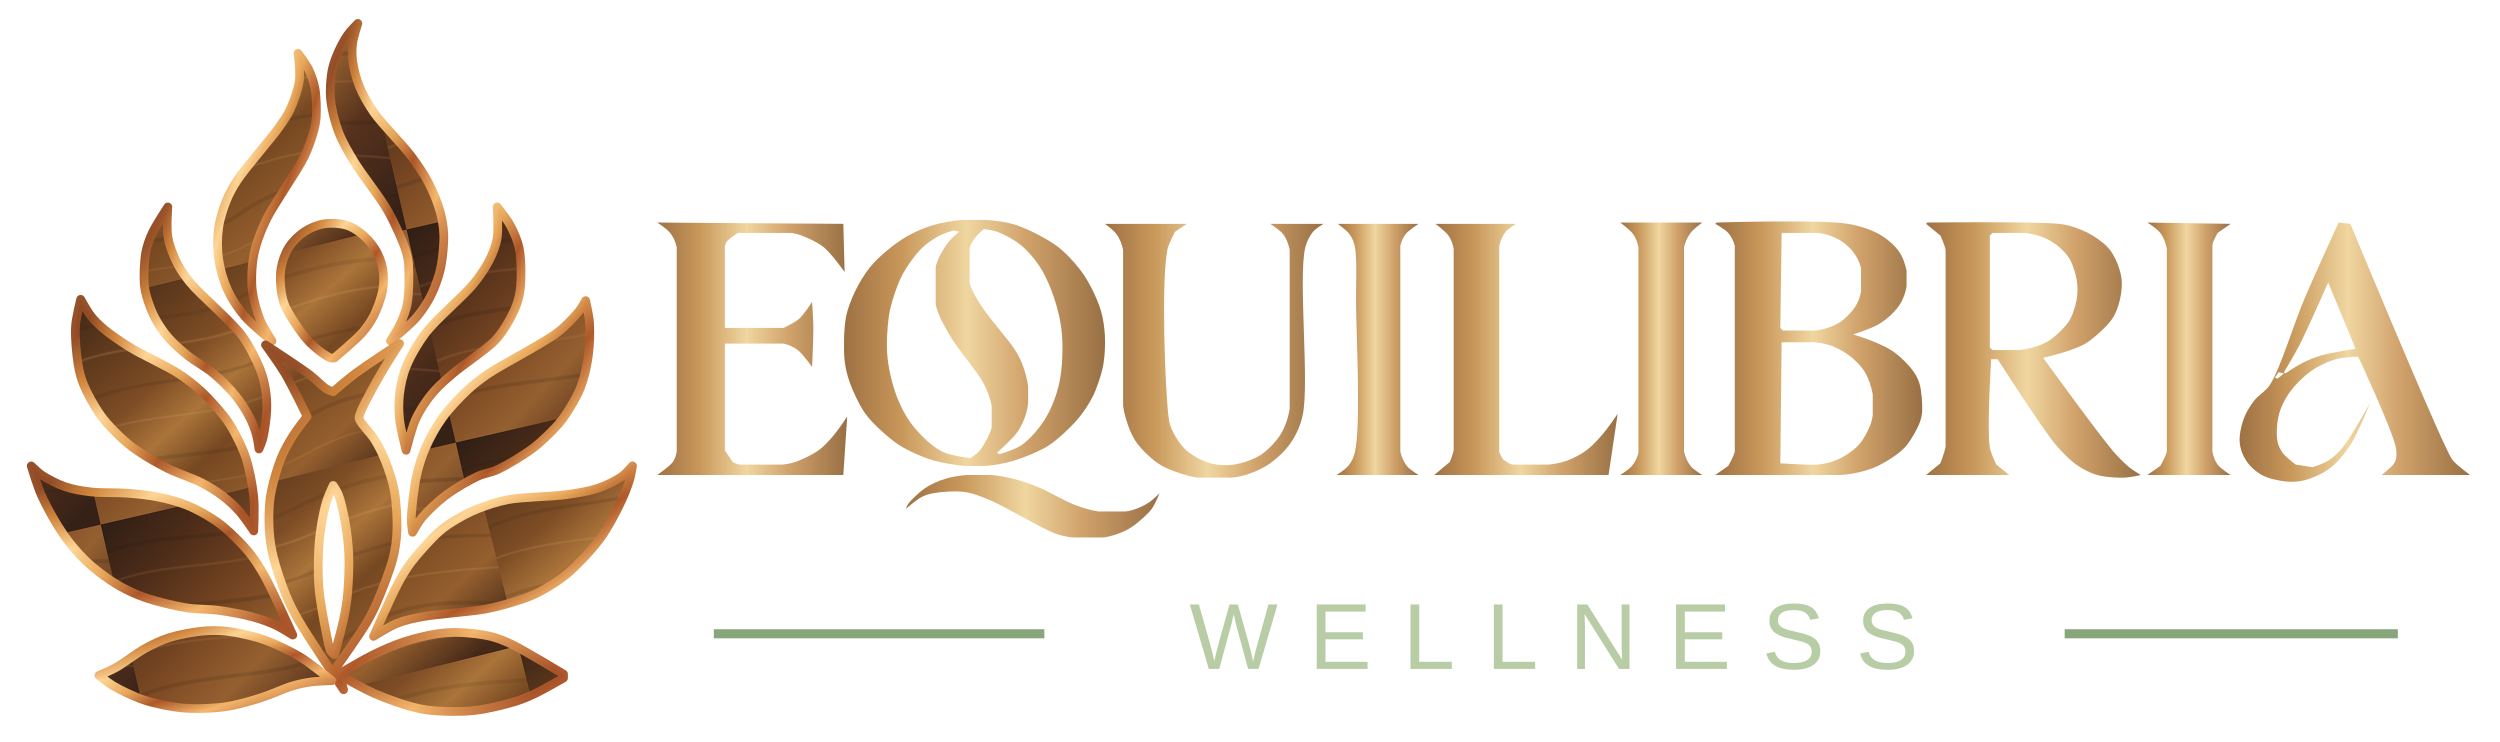
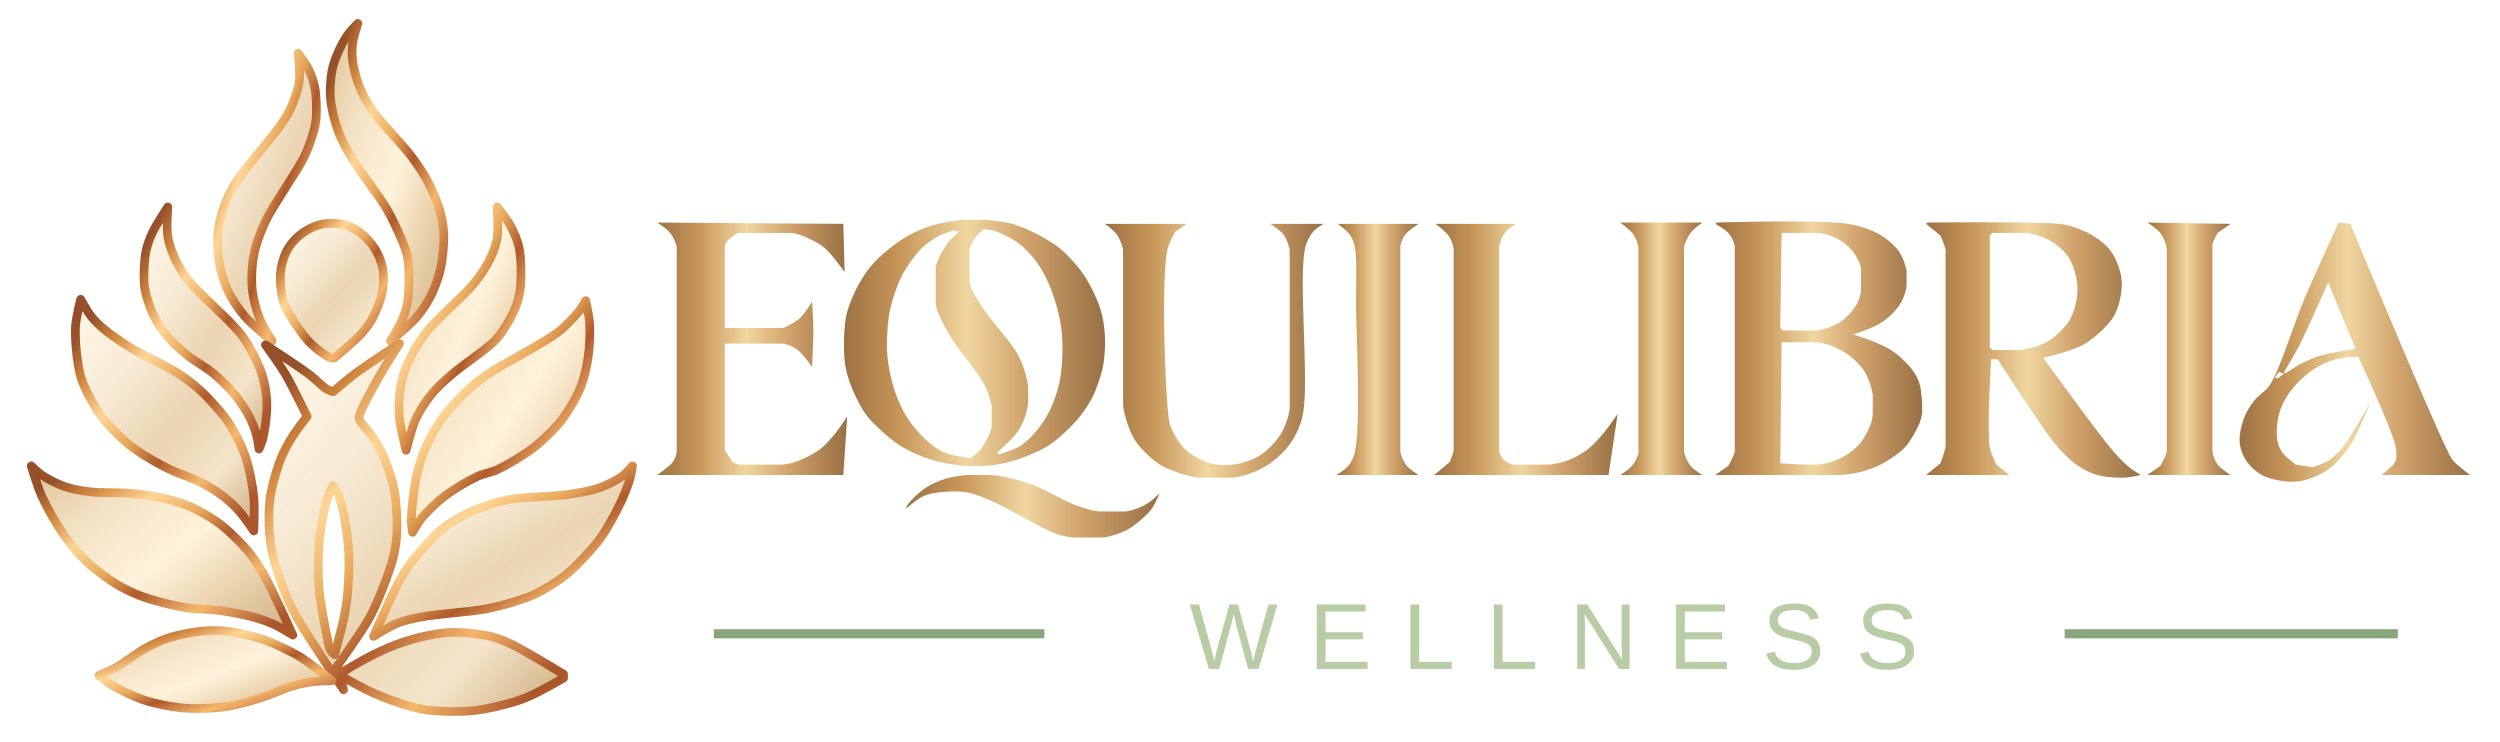
<svg xmlns="http://www.w3.org/2000/svg" viewBox="36 88 1921 570" width="1921" height="570" role="img" aria-label="Equilibria Wellness — logotipo">
  <defs>
    <linearGradient id="bronzeText" x1="0" y1="0" x2="1" y2="0">
      <stop offset="0" stop-color="#9e7143" />
      <stop offset=".22" stop-color="#c8975a" />
      <stop offset=".47" stop-color="#f0d6a0" />
      <stop offset=".70" stop-color="#d0a16a" />
      <stop offset="1" stop-color="#987044" />
    </linearGradient>
-     <linearGradient id="woodHoney" x1="0" y1="0" x2=".88" y2="1">
-       <stop offset="0" stop-color="#3d2416" />
-       <stop offset=".18" stop-color="#5f3a1d" />
-       <stop offset=".35" stop-color="#7e4d25" />
-       <stop offset=".48" stop-color="#aa743a" />
-       <stop offset=".61" stop-color="#764821" />
-       <stop offset=".81" stop-color="#955f2e" />
-       <stop offset="1" stop-color="#442818" />
+     <linearGradient id="creamPetal" x1=".06" y1=".04" x2=".88" y2=".98">
+       <stop offset="0" stop-color="#fff6e5" />
+       <stop offset=".28" stop-color="#f7ebd6" />
+       <stop offset=".57" stop-color="#ead4b1" />
+       <stop offset=".82" stop-color="#f4e5ca" />
+       <stop offset="1" stop-color="#d8bc94" />
    </linearGradient>
-     <linearGradient id="woodWalnut" x1="0" y1="0" x2="1" y2=".9">
-       <stop offset="0" stop-color="#2f1e15" />
-       <stop offset=".19" stop-color="#4e2d19" />
-       <stop offset=".41" stop-color="#7a4823" />
-       <stop offset=".57" stop-color="#956030" />
-       <stop offset=".75" stop-color="#57321d" />
-       <stop offset="1" stop-color="#362117" />
+     <linearGradient id="creamPetalWarm" x1="0" y1=".10" x2=".96" y2=".92">
+       <stop offset="0" stop-color="#e2c79f" />
+       <stop offset=".23" stop-color="#f2e1c3" />
+       <stop offset=".54" stop-color="#fff3dc" />
+       <stop offset=".79" stop-color="#e9d1ab" />
+       <stop offset="1" stop-color="#d5b88f" />
    </linearGradient>
    <linearGradient id="copperRim" x1=".05" y1=".12" x2=".9" y2=".95">
      <stop offset="0" stop-color="#944d26" />
      <stop offset=".13" stop-color="#d2863c" />
      <stop offset=".28" stop-color="#ffd595" />
      <stop offset=".44" stop-color="#e8a759" />
      <stop offset=".59" stop-color="#ad5728" />
      <stop offset=".78" stop-color="#f5b66a" />
      <stop offset="1" stop-color="#aa5428" />
    </linearGradient>
-     <pattern id="woodPetal" width="280" height="168" patternUnits="userSpaceOnUse" patternTransform="rotate(-14)">
-       <rect width="280" height="168" fill="url(#woodHoney)" />
-       <g fill="none" stroke-linecap="round">
-         <path d="M-14 22C40 8 81 37 138 24S227 17 296 30" stroke="#2f1e15" stroke-width="3" opacity=".12" />
-         <path d="M-12 45C44 33 87 57 147 46S241 39 296 54" stroke="#dfaa64" stroke-width="1.8" opacity=".19" />
-         <path d="M-11 77C43 61 94 85 145 74S236 69 294 84" stroke="#321f17" stroke-width="2.5" opacity=".16" />
-         <path d="M-10 100C46 90 95 112 145 101S239 98 298 109" stroke="#edbe7b" stroke-width="1.5" opacity=".14" />
-         <path d="M-11 132C45 117 101 149 153 130S237 122 292 138" stroke="#332015" stroke-width="3" opacity=".16" />
-         <path d="M-8 155C49 144 105 168 155 154S239 148 297 162" stroke="#e6b075" stroke-width="1.4" opacity=".12" />
-       </g>
-     </pattern>
-     <pattern id="woodPetalDark" width="280" height="168" patternUnits="userSpaceOnUse" patternTransform="rotate(-13)">
-       <rect width="280" height="168" fill="url(#woodWalnut)" />
-       <g fill="none" stroke-linecap="round">
-         <path d="M-14 25C39 10 87 38 142 26S229 18 296 32" stroke="#251710" stroke-width="3" opacity=".17" />
-         <path d="M-12 47C42 35 93 60 143 47S240 40 296 55" stroke="#d99b54" stroke-width="1.8" opacity=".13" />
-         <path d="M-11 81C42 63 97 91 151 80S233 72 296 87" stroke="#21160f" stroke-width="3.2" opacity=".16" />
-         <path d="M-10 106C45 91 95 120 154 105S237 97 296 117" stroke="#c78e4f" stroke-width="1.7" opacity=".17" />
-         <path d="M-10 137C45 124 102 148 148 136S237 129 297 146" stroke="#2a1910" stroke-width="2.9" opacity=".15" />
-       </g>
-     </pattern>
  </defs>
  <g shape-rendering="geometricPrecision">
-     <path d="M311.00,106.00 C311.00,106.00 305.29,111.71 303.00,115.00 C300.23,118.97 296.96,125.29 295.00,130.00 C293.26,134.19 291.78,138.53 291.00,143.00 C290.01,148.68 289.34,157.02 290.00,164.00 C290.73,171.75 293.00,180.97 296.00,189.00 C299.02,197.06 303.55,204.59 308.00,212.00 C314.17,222.29 327.46,238.37 334.00,250.00 C339.56,259.88 345.76,273.81 348.00,281.00 C349.11,284.56 349.73,288.28 350.00,292.00 C350.49,298.68 350.32,313.65 349.00,321.00 C348.07,326.19 346.15,331.19 344.00,336.00 C341.83,340.86 336.00,350.00 336.00,350.00 C336.00,350.00 350.25,338.30 355.00,333.00 C358.83,328.73 362.36,323.54 365.00,319.00 C367.40,314.87 369.34,310.47 371.00,306.00 C372.67,301.49 374.13,296.77 375.00,292.00 C376.16,285.66 377.29,275.05 377.00,268.00 C376.75,261.92 375.66,255.85 374.00,250.00 C372.09,243.26 368.68,235.02 365.00,228.00 C361.32,220.97 356.76,214.37 352.00,208.00 C345.17,198.85 329.40,183.26 323.00,174.00 C318.68,167.74 314.63,160.57 312.00,154.00 C309.57,147.92 307.72,140.56 307.00,135.00 C306.40,130.37 306.39,125.63 307.00,121.00 C307.64,116.12 311.00,106.00 311.00,106.00 Z" fill="url(#woodPetalDark)" stroke="url(#copperRim)" stroke-linejoin="round" stroke-width="6.7" stroke-opacity=".98" fill-rule="evenodd" />
-     <path d="M265.00,129.00 C265.00,129.00 266.91,143.05 266.00,150.00 C265.05,157.29 261.66,166.19 259.00,172.00 C256.88,176.63 253.91,180.83 251.00,185.00 C244.45,194.39 224.41,217.17 218.00,227.00 C214.90,231.75 212.12,236.75 210.00,242.00 C207.57,248.00 205.01,255.79 204.00,263.00 C202.94,270.57 202.87,279.08 204.00,287.00 C205.15,295.08 207.61,303.60 211.00,311.00 C214.32,318.23 218.84,324.95 224.00,331.00 C229.64,337.62 245.00,350.00 245.00,350.00 C245.00,350.00 238.32,339.66 236.00,334.00 C233.40,327.65 230.97,319.24 230.00,312.00 C229.07,305.06 229.40,297.02 230.00,291.00 C230.50,285.93 231.55,280.89 233.00,276.00 C234.75,270.11 237.80,262.43 241.00,256.00 C246.77,244.42 264.49,219.46 270.00,208.00 C272.93,201.92 275.62,194.05 277.00,189.00 C277.98,185.40 278.75,181.72 279.00,178.00 C279.37,172.48 279.15,162.20 278.00,156.00 C277.04,150.82 275.21,145.53 273.00,141.00 C270.89,136.68 265.00,129.00 265.00,129.00 Z" fill="url(#woodPetal)" stroke="url(#copperRim)" stroke-linejoin="round" stroke-width="6.7" stroke-opacity=".98" fill-rule="evenodd" />
-     <path d="M165.00,247.00 C165.00,247.00 155.73,261.07 153.00,267.00 C150.80,271.79 148.94,276.81 148.00,282.00 C146.75,288.86 146.23,301.12 147.00,308.00 C147.57,313.14 149.45,318.67 151.00,323.00 C152.36,326.79 154.01,330.50 156.00,334.00 C158.29,338.04 161.55,343.01 165.00,347.00 C168.96,351.58 174.69,356.70 180.00,361.00 C185.82,365.71 193.81,369.81 200.00,375.00 C206.14,380.15 212.36,386.26 217.00,392.00 C221.24,397.25 225.42,403.92 228.00,409.00 C230.11,413.14 231.87,417.97 233.00,422.00 C234.01,425.59 235.00,433.00 235.00,433.00 C235.00,433.00 237.30,427.76 238.00,425.00 C239.25,420.03 240.77,409.37 241.00,403.00 C241.20,397.66 240.85,392.19 240.00,387.00 C239.17,381.89 237.91,376.81 236.00,372.00 C233.23,365.02 227.83,353.93 222.00,346.00 C213.44,334.34 189.90,314.76 182.00,305.00 C178.22,300.33 174.68,295.38 172.00,290.00 C169.08,284.15 166.18,276.96 165.00,270.00 C163.77,262.74 165.00,247.00 165.00,247.00 Z" fill="url(#woodPetal)" stroke="url(#copperRim)" stroke-linejoin="round" stroke-width="6.7" stroke-opacity=".98" fill-rule="evenodd" />
-     <path d="M418.00,247.00 C418.00,247.00 419.18,264.10 418.00,271.00 C416.99,276.92 414.69,282.63 412.00,288.00 C409.04,293.91 404.53,300.39 400.00,306.00 C392.17,315.68 371.35,332.96 363.00,344.00 C356.96,351.98 351.18,362.01 348.00,370.00 C345.34,376.69 343.79,384.28 343.00,391.00 C342.26,397.29 342.35,403.70 343.00,410.00 C343.74,417.21 348.00,434.00 348.00,434.00 C348.00,434.00 352.35,417.15 355.00,411.00 C357.13,406.06 360.29,400.99 363.00,397.00 C365.40,393.47 368.09,390.12 371.00,387.00 C374.46,383.28 379.51,378.82 384.00,375.00 C391.40,368.71 409.51,356.62 416.00,350.00 C419.50,346.43 422.37,342.25 425.00,338.00 C427.88,333.34 431.22,327.07 433.00,322.00 C434.58,317.50 435.58,312.75 436.00,308.00 C436.64,300.81 436.62,286.89 435.00,279.00 C433.70,272.69 430.89,266.35 428.00,261.00 C425.27,255.96 418.00,247.00 418.00,247.00 Z" fill="url(#woodPetalDark)" stroke="url(#copperRim)" stroke-linejoin="round" stroke-width="6.7" stroke-opacity=".98" fill-rule="evenodd" />
-     <path d="M285.00,260.00 C279.68,260.86 274.50,263.04 270.00,266.00 C265.39,269.04 261.06,273.24 258.00,278.00 C254.93,282.77 253.01,288.41 252.00,294.00 C250.99,299.58 251.40,306.14 252.00,311.00 C252.50,315.09 253.40,319.20 255.00,323.00 C257.40,328.69 264.18,338.91 268.00,344.00 C270.69,347.59 273.63,351.04 277.00,354.00 C280.66,357.22 287.01,362.07 290.00,363.00 C290.95,363.30 293.00,363.00 293.00,363.00 C293.00,363.00 309.15,349.53 314.00,344.00 C317.48,340.04 320.61,335.70 323.00,331.00 C325.80,325.50 328.93,317.27 330.00,311.00 C330.95,305.41 331.04,299.43 330.00,294.00 C328.98,288.71 326.87,283.56 324.00,279.00 C321.12,274.42 316.78,269.96 313.00,267.00 C309.71,264.43 306.02,262.15 302.00,261.00 C297.26,259.64 290.46,259.11 285.00,260.00 Z" fill="url(#woodPetal)" stroke="url(#copperRim)" stroke-linejoin="round" stroke-width="6.7" stroke-opacity=".98" fill-rule="evenodd" />
-     <path d="M98.00,318.00 C98.00,318.00 94.43,331.89 94.00,339.00 C93.50,347.39 94.78,360.67 96.00,368.00 C96.85,373.10 98.05,378.21 100.00,383.00 C102.77,389.82 108.58,400.64 114.00,408.00 C119.17,415.03 126.88,422.43 132.00,427.00 C135.73,430.33 139.82,433.25 144.00,436.00 C149.46,439.59 157.77,444.42 165.00,448.00 C172.83,451.88 184.04,455.38 191.00,459.00 C196.58,461.90 202.16,465.30 207.00,469.00 C211.69,472.58 216.07,476.60 220.00,481.00 C224.03,485.51 231.00,496.00 231.00,496.00 C231.00,496.00 231.85,478.62 231.00,470.00 C230.07,460.61 227.67,448.34 225.00,440.00 C222.77,433.04 218.77,425.13 216.00,420.00 C213.94,416.18 211.63,412.46 209.00,409.00 C204.97,403.70 197.06,394.64 191.00,389.00 C185.44,383.82 179.37,379.15 173.00,375.00 C163.95,369.09 145.43,360.82 136.00,355.00 C129.08,350.72 120.92,345.13 116.00,341.00 C112.39,337.97 108.92,334.70 106.00,331.00 C102.96,327.15 98.00,318.00 98.00,318.00 Z" fill="url(#woodPetal)" stroke="url(#copperRim)" stroke-linejoin="round" stroke-width="6.7" stroke-opacity=".98" fill-rule="evenodd" />
-     <path d="M486.00,319.00 C486.00,319.00 482.96,324.54 481.00,327.00 C477.67,331.18 470.95,338.36 465.00,343.00 C453.60,351.90 421.41,368.07 410.00,376.00 C404.74,379.66 399.66,383.61 395.00,388.00 C389.23,393.43 381.34,401.60 376.00,409.00 C370.85,416.14 366.30,424.44 363.00,432.00 C359.92,439.05 357.62,446.48 356.00,454.00 C353.98,463.34 352.02,480.79 352.00,488.00 C351.99,491.02 353.00,497.00 353.00,497.00 C353.00,497.00 357.23,489.35 360.00,486.00 C364.01,481.14 371.42,473.99 378.00,469.00 C385.16,463.57 396.19,457.13 403.00,454.00 C407.79,451.80 413.22,451.21 418.00,449.00 C425.35,445.60 438.19,437.96 446.00,432.00 C452.93,426.71 460.99,418.50 465.00,414.00 C467.22,411.51 469.19,408.80 471.00,406.00 C473.97,401.40 479.22,393.08 482.00,386.00 C484.90,378.62 486.84,370.16 488.00,362.00 C489.19,353.63 489.49,343.20 489.00,336.00 C488.61,330.26 486.00,319.00 486.00,319.00 Z" fill="url(#woodPetalDark)" stroke="url(#copperRim)" stroke-linejoin="round" stroke-width="6.7" stroke-opacity=".98" fill-rule="evenodd" />
-     <path d="M240.00,353.00 C240.00,353.00 250.46,367.37 255.00,375.00 C260.44,384.13 272.00,408.00 272.00,408.00 C272.00,408.00 264.29,417.75 261.00,423.00 C257.65,428.34 254.44,434.07 252.00,440.00 C249.25,446.67 246.38,456.96 245.00,463.00 C244.03,467.27 243.33,471.63 243.00,476.00 C242.57,481.68 242.48,490.31 243.00,497.00 C243.50,503.39 244.48,509.77 246.00,516.00 C248.01,524.24 252.70,538.03 256.00,546.00 C258.57,552.20 261.67,558.18 265.00,564.00 C271.99,576.22 300.00,618.00 300.00,618.00 L298.00,610.00 L299.00,608.00 C299.00,608.00 315.39,617.25 324.00,621.00 C332.85,624.86 344.60,629.00 352.00,631.00 C357.24,632.42 362.60,633.50 368.00,634.00 C376.01,634.74 389.40,635.15 400.00,634.00 C410.73,632.84 424.21,629.39 432.00,627.00 C437.15,625.42 442.13,623.29 447.00,621.00 C453.22,618.07 469.00,609.00 469.00,609.00 L469.00,606.00 C469.00,606.00 438.53,587.49 429.00,583.00 C423.85,580.57 418.53,578.36 413.00,577.00 C406.32,575.35 395.87,574.23 389.00,574.00 C383.33,573.81 377.62,574.17 372.00,575.00 C364.95,576.04 355.15,578.34 347.00,581.00 C338.81,583.67 330.79,587.21 323.00,591.00 C314.81,594.98 298.00,605.00 298.00,605.00 L296.00,604.00 L295.00,600.00 C295.00,600.00 313.04,574.48 318.00,566.00 C321.01,560.85 323.64,555.48 326.00,550.00 C329.49,541.89 335.72,526.11 338.00,517.00 C339.72,510.14 340.73,503.07 341.00,496.00 C341.34,487.29 340.64,474.04 339.00,465.00 C337.57,457.12 334.59,448.49 332.00,442.00 C329.79,436.46 327.13,431.07 324.00,426.00 C320.68,420.63 313.16,413.48 312.00,410.00 C311.79,409.37 311.85,408.65 312.00,408.00 C313.36,402.23 321.81,387.33 327.00,378.00 C331.95,369.11 343.00,352.00 343.00,352.00 C343.00,352.00 317.42,368.71 309.00,375.00 C303.12,379.39 292.00,389.00 292.00,389.00 C292.00,389.00 288.54,387.93 287.00,387.00 C283.80,385.07 278.52,379.43 274.00,376.00 C266.29,370.15 240.00,353.00 240.00,353.00 Z M292.00,461.00 C292.00,461.00 295.00,465.51 296.00,468.00 C297.78,472.44 299.77,481.24 301.00,488.00 C302.40,495.67 303.64,505.28 304.00,514.00 C304.39,523.52 303.79,536.66 303.00,545.00 C302.40,551.38 301.31,557.72 300.00,564.00 C298.40,571.69 293.00,591.00 293.00,591.00 C293.00,591.00 290.70,589.23 290.00,588.00 C288.64,585.59 287.83,580.04 287.00,576.00 C285.33,567.86 281.92,550.38 281.00,539.00 C280.17,528.70 280.53,516.01 281.00,508.00 C281.33,502.30 282.05,496.63 283.00,491.00 C283.99,485.16 285.42,478.00 287.00,473.00 C288.31,468.87 292.00,461.00 292.00,461.00 Z" fill="url(#woodPetal)" stroke="url(#copperRim)" stroke-linejoin="round" stroke-width="6.7" stroke-opacity=".98" fill-rule="evenodd" />
-     <path d="M60.00,446.00 C60.00,446.00 64.65,461.61 68.00,469.00 C72.04,477.93 79.20,490.70 85.00,499.00 C90.01,506.17 95.95,513.16 102.00,519.00 C107.81,524.60 115.43,530.24 121.00,534.00 C125.46,537.01 130.16,539.66 135.00,542.00 C139.84,544.34 144.87,546.36 150.00,548.00 C157.30,550.33 169.96,553.56 179.00,555.00 C187.26,556.32 195.72,555.88 204.00,557.00 C212.51,558.16 222.84,560.06 230.00,562.00 C235.80,563.57 241.82,565.63 247.00,568.00 C251.89,570.24 261.00,576.00 261.00,576.00 C261.00,576.00 244.98,540.52 239.00,530.00 C235.44,523.73 231.57,517.58 227.00,512.00 C221.87,505.75 213.46,497.56 208.00,493.00 C203.95,489.62 199.54,486.69 195.00,484.00 C190.17,481.14 184.56,478.16 179.00,476.00 C172.83,473.60 165.13,471.46 158.00,470.00 C150.48,468.47 142.04,467.64 134.00,467.00 C125.33,466.30 114.01,466.94 106.00,466.00 C99.25,465.21 92.39,464.19 86.00,462.00 C79.65,459.82 72.26,455.86 68.00,453.00 C65.06,451.02 60.00,446.00 60.00,446.00 Z" fill="url(#woodPetalDark)" stroke="url(#copperRim)" stroke-linejoin="round" stroke-width="6.7" stroke-opacity=".98" fill-rule="evenodd" />
-     <path d="M522.00,446.00 C522.00,446.00 517.06,451.79 514.00,454.00 C509.75,457.06 502.34,460.80 496.00,463.00 C488.97,465.44 480.08,466.81 472.00,468.00 C460.34,469.71 437.49,469.78 426.00,472.00 C418.13,473.52 409.49,476.41 403.00,479.00 C397.46,481.21 391.83,484.14 387.00,487.00 C382.46,489.69 377.97,492.54 374.00,496.00 C367.92,501.30 357.19,513.18 352.00,520.00 C348.19,525.01 344.99,530.47 342.00,536.00 C336.92,545.39 323.00,577.00 323.00,577.00 C323.00,577.00 334.78,569.50 341.00,567.00 C347.08,564.56 353.57,563.23 360.00,562.00 C371.30,559.83 397.53,558.13 409.00,556.00 C415.76,554.75 422.83,552.85 429.00,551.00 C434.75,549.27 440.53,547.48 446.00,545.00 C451.52,542.49 457.34,539.04 462.00,536.00 C466.19,533.27 470.29,530.35 474.00,527.00 C480.05,521.53 490.48,510.91 497.00,502.00 C503.35,493.32 509.30,481.76 513.00,474.00 C515.77,468.19 518.62,460.72 520.00,456.00 C520.95,452.74 522.00,446.00 522.00,446.00 Z" fill="url(#woodPetal)" stroke="url(#copperRim)" stroke-linejoin="round" stroke-width="6.7" stroke-opacity=".98" fill-rule="evenodd" />
-     <path d="M112.00,607.00 C112.00,607.00 119.09,612.71 123.00,615.00 C128.75,618.37 138.64,623.26 147.00,626.00 C155.87,628.91 167.11,631.09 176.00,632.00 C183.96,632.81 193.49,632.43 200.00,632.00 C205.03,631.67 210.06,631.00 215.00,630.00 C221.20,628.75 229.77,626.34 237.00,624.00 C244.68,621.52 254.61,616.87 261.00,615.00 C265.58,613.66 270.27,612.65 275.00,612.00 C280.01,611.31 291.00,611.00 291.00,611.00 C291.00,611.00 274.74,597.78 267.00,593.00 C260.03,588.69 250.56,584.39 245.00,582.00 C241.42,580.46 237.75,579.07 234.00,578.00 C228.19,576.35 217.21,573.74 210.00,573.00 C203.70,572.35 197.30,572.38 191.00,573.00 C183.62,573.73 173.18,575.72 166.00,578.00 C159.74,579.99 153.77,582.86 148.00,586.00 C141.10,589.75 131.09,597.63 125.00,601.00 C120.82,603.31 112.00,607.00 112.00,607.00 Z" fill="url(#woodPetalDark)" stroke="url(#copperRim)" stroke-linejoin="round" stroke-width="6.7" stroke-opacity=".98" fill-rule="evenodd" />
+     <path d="M311.00,106.00 C311.00,106.00 305.29,111.71 303.00,115.00 C300.23,118.97 296.96,125.29 295.00,130.00 C293.26,134.19 291.78,138.53 291.00,143.00 C290.01,148.68 289.34,157.02 290.00,164.00 C290.73,171.75 293.00,180.97 296.00,189.00 C299.02,197.06 303.55,204.59 308.00,212.00 C314.17,222.29 327.46,238.37 334.00,250.00 C339.56,259.88 345.76,273.81 348.00,281.00 C349.11,284.56 349.73,288.28 350.00,292.00 C350.49,298.68 350.32,313.65 349.00,321.00 C348.07,326.19 346.15,331.19 344.00,336.00 C341.83,340.86 336.00,350.00 336.00,350.00 C336.00,350.00 350.25,338.30 355.00,333.00 C358.83,328.73 362.36,323.54 365.00,319.00 C367.40,314.87 369.34,310.47 371.00,306.00 C372.67,301.49 374.13,296.77 375.00,292.00 C376.16,285.66 377.29,275.05 377.00,268.00 C376.75,261.92 375.66,255.85 374.00,250.00 C372.09,243.26 368.68,235.02 365.00,228.00 C361.32,220.97 356.76,214.37 352.00,208.00 C345.17,198.85 329.40,183.26 323.00,174.00 C318.68,167.74 314.63,160.57 312.00,154.00 C309.57,147.92 307.72,140.56 307.00,135.00 C306.40,130.37 306.39,125.63 307.00,121.00 C307.64,116.12 311.00,106.00 311.00,106.00 Z" fill="url(#creamPetalWarm)" stroke="url(#copperRim)" stroke-linejoin="round" stroke-width="6.7" stroke-opacity=".98" fill-rule="evenodd" />
+     <path d="M265.00,129.00 C265.00,129.00 266.91,143.05 266.00,150.00 C265.05,157.29 261.66,166.19 259.00,172.00 C256.88,176.63 253.91,180.83 251.00,185.00 C244.45,194.39 224.41,217.17 218.00,227.00 C214.90,231.75 212.12,236.75 210.00,242.00 C207.57,248.00 205.01,255.79 204.00,263.00 C202.94,270.57 202.87,279.08 204.00,287.00 C205.15,295.08 207.61,303.60 211.00,311.00 C214.32,318.23 218.84,324.95 224.00,331.00 C229.64,337.62 245.00,350.00 245.00,350.00 C245.00,350.00 238.32,339.66 236.00,334.00 C233.40,327.65 230.97,319.24 230.00,312.00 C229.07,305.06 229.40,297.02 230.00,291.00 C230.50,285.93 231.55,280.89 233.00,276.00 C234.75,270.11 237.80,262.43 241.00,256.00 C246.77,244.42 264.49,219.46 270.00,208.00 C272.93,201.92 275.62,194.05 277.00,189.00 C277.98,185.40 278.75,181.72 279.00,178.00 C279.37,172.48 279.15,162.20 278.00,156.00 C277.04,150.82 275.21,145.53 273.00,141.00 C270.89,136.68 265.00,129.00 265.00,129.00 Z" fill="url(#creamPetal)" stroke="url(#copperRim)" stroke-linejoin="round" stroke-width="6.7" stroke-opacity=".98" fill-rule="evenodd" />
+     <path d="M165.00,247.00 C165.00,247.00 155.73,261.07 153.00,267.00 C150.80,271.79 148.94,276.81 148.00,282.00 C146.75,288.86 146.23,301.12 147.00,308.00 C147.57,313.14 149.45,318.67 151.00,323.00 C152.36,326.79 154.01,330.50 156.00,334.00 C158.29,338.04 161.55,343.01 165.00,347.00 C168.96,351.58 174.69,356.70 180.00,361.00 C185.82,365.71 193.81,369.81 200.00,375.00 C206.14,380.15 212.36,386.26 217.00,392.00 C221.24,397.25 225.42,403.92 228.00,409.00 C230.11,413.14 231.87,417.97 233.00,422.00 C234.01,425.59 235.00,433.00 235.00,433.00 C235.00,433.00 237.30,427.76 238.00,425.00 C239.25,420.03 240.77,409.37 241.00,403.00 C241.20,397.66 240.85,392.19 240.00,387.00 C239.17,381.89 237.91,376.81 236.00,372.00 C233.23,365.02 227.83,353.93 222.00,346.00 C213.44,334.34 189.90,314.76 182.00,305.00 C178.22,300.33 174.68,295.38 172.00,290.00 C169.08,284.15 166.18,276.96 165.00,270.00 C163.77,262.74 165.00,247.00 165.00,247.00 Z" fill="url(#creamPetal)" stroke="url(#copperRim)" stroke-linejoin="round" stroke-width="6.7" stroke-opacity=".98" fill-rule="evenodd" />
+     <path d="M418.00,247.00 C418.00,247.00 419.18,264.10 418.00,271.00 C416.99,276.92 414.69,282.63 412.00,288.00 C409.04,293.91 404.53,300.39 400.00,306.00 C392.17,315.68 371.35,332.96 363.00,344.00 C356.96,351.98 351.18,362.01 348.00,370.00 C345.34,376.69 343.79,384.28 343.00,391.00 C342.26,397.29 342.35,403.70 343.00,410.00 C343.74,417.21 348.00,434.00 348.00,434.00 C348.00,434.00 352.35,417.15 355.00,411.00 C357.13,406.06 360.29,400.99 363.00,397.00 C365.40,393.47 368.09,390.12 371.00,387.00 C374.46,383.28 379.51,378.82 384.00,375.00 C391.40,368.71 409.51,356.62 416.00,350.00 C419.50,346.43 422.37,342.25 425.00,338.00 C427.88,333.34 431.22,327.07 433.00,322.00 C434.58,317.50 435.58,312.75 436.00,308.00 C436.64,300.81 436.62,286.89 435.00,279.00 C433.70,272.69 430.89,266.35 428.00,261.00 C425.27,255.96 418.00,247.00 418.00,247.00 Z" fill="url(#creamPetalWarm)" stroke="url(#copperRim)" stroke-linejoin="round" stroke-width="6.7" stroke-opacity=".98" fill-rule="evenodd" />
+     <path d="M285.00,260.00 C279.68,260.86 274.50,263.04 270.00,266.00 C265.39,269.04 261.06,273.24 258.00,278.00 C254.93,282.77 253.01,288.41 252.00,294.00 C250.99,299.58 251.40,306.14 252.00,311.00 C252.50,315.09 253.40,319.20 255.00,323.00 C257.40,328.69 264.18,338.91 268.00,344.00 C270.69,347.59 273.63,351.04 277.00,354.00 C280.66,357.22 287.01,362.07 290.00,363.00 C290.95,363.30 293.00,363.00 293.00,363.00 C293.00,363.00 309.15,349.53 314.00,344.00 C317.48,340.04 320.61,335.70 323.00,331.00 C325.80,325.50 328.93,317.27 330.00,311.00 C330.95,305.41 331.04,299.43 330.00,294.00 C328.98,288.71 326.87,283.56 324.00,279.00 C321.12,274.42 316.78,269.96 313.00,267.00 C309.71,264.43 306.02,262.15 302.00,261.00 C297.26,259.64 290.46,259.11 285.00,260.00 Z" fill="url(#creamPetal)" stroke="url(#copperRim)" stroke-linejoin="round" stroke-width="6.7" stroke-opacity=".98" fill-rule="evenodd" />
+     <path d="M98.00,318.00 C98.00,318.00 94.43,331.89 94.00,339.00 C93.50,347.39 94.78,360.67 96.00,368.00 C96.85,373.10 98.05,378.21 100.00,383.00 C102.77,389.82 108.58,400.64 114.00,408.00 C119.17,415.03 126.88,422.43 132.00,427.00 C135.73,430.33 139.82,433.25 144.00,436.00 C149.46,439.59 157.77,444.42 165.00,448.00 C172.83,451.88 184.04,455.38 191.00,459.00 C196.58,461.90 202.16,465.30 207.00,469.00 C211.69,472.58 216.07,476.60 220.00,481.00 C224.03,485.51 231.00,496.00 231.00,496.00 C231.00,496.00 231.85,478.62 231.00,470.00 C230.07,460.61 227.67,448.34 225.00,440.00 C222.77,433.04 218.77,425.13 216.00,420.00 C213.94,416.18 211.63,412.46 209.00,409.00 C204.97,403.70 197.06,394.64 191.00,389.00 C185.44,383.82 179.37,379.15 173.00,375.00 C163.95,369.09 145.43,360.82 136.00,355.00 C129.08,350.72 120.92,345.13 116.00,341.00 C112.39,337.97 108.92,334.70 106.00,331.00 C102.96,327.15 98.00,318.00 98.00,318.00 Z" fill="url(#creamPetal)" stroke="url(#copperRim)" stroke-linejoin="round" stroke-width="6.7" stroke-opacity=".98" fill-rule="evenodd" />
+     <path d="M486.00,319.00 C486.00,319.00 482.96,324.54 481.00,327.00 C477.67,331.18 470.95,338.36 465.00,343.00 C453.60,351.90 421.41,368.07 410.00,376.00 C404.74,379.66 399.66,383.61 395.00,388.00 C389.23,393.43 381.34,401.60 376.00,409.00 C370.85,416.14 366.30,424.44 363.00,432.00 C359.92,439.05 357.62,446.48 356.00,454.00 C353.98,463.34 352.02,480.79 352.00,488.00 C351.99,491.02 353.00,497.00 353.00,497.00 C353.00,497.00 357.23,489.35 360.00,486.00 C364.01,481.14 371.42,473.99 378.00,469.00 C385.16,463.57 396.19,457.13 403.00,454.00 C407.79,451.80 413.22,451.21 418.00,449.00 C425.35,445.60 438.19,437.96 446.00,432.00 C452.93,426.71 460.99,418.50 465.00,414.00 C467.22,411.51 469.19,408.80 471.00,406.00 C473.97,401.40 479.22,393.08 482.00,386.00 C484.90,378.62 486.84,370.16 488.00,362.00 C489.19,353.63 489.49,343.20 489.00,336.00 C488.61,330.26 486.00,319.00 486.00,319.00 Z" fill="url(#creamPetalWarm)" stroke="url(#copperRim)" stroke-linejoin="round" stroke-width="6.7" stroke-opacity=".98" fill-rule="evenodd" />
+     <path d="M240.00,353.00 C240.00,353.00 250.46,367.37 255.00,375.00 C260.44,384.13 272.00,408.00 272.00,408.00 C272.00,408.00 264.29,417.75 261.00,423.00 C257.65,428.34 254.44,434.07 252.00,440.00 C249.25,446.67 246.38,456.96 245.00,463.00 C244.03,467.27 243.33,471.63 243.00,476.00 C242.57,481.68 242.48,490.31 243.00,497.00 C243.50,503.39 244.48,509.77 246.00,516.00 C248.01,524.24 252.70,538.03 256.00,546.00 C258.57,552.20 261.67,558.18 265.00,564.00 C271.99,576.22 300.00,618.00 300.00,618.00 L298.00,610.00 L299.00,608.00 C299.00,608.00 315.39,617.25 324.00,621.00 C332.85,624.86 344.60,629.00 352.00,631.00 C357.24,632.42 362.60,633.50 368.00,634.00 C376.01,634.74 389.40,635.15 400.00,634.00 C410.73,632.84 424.21,629.39 432.00,627.00 C437.15,625.42 442.13,623.29 447.00,621.00 C453.22,618.07 469.00,609.00 469.00,609.00 L469.00,606.00 C469.00,606.00 438.53,587.49 429.00,583.00 C423.85,580.57 418.53,578.36 413.00,577.00 C406.32,575.35 395.87,574.23 389.00,574.00 C383.33,573.81 377.62,574.17 372.00,575.00 C364.95,576.04 355.15,578.34 347.00,581.00 C338.81,583.67 330.79,587.21 323.00,591.00 C314.81,594.98 298.00,605.00 298.00,605.00 L296.00,604.00 L295.00,600.00 C295.00,600.00 313.04,574.48 318.00,566.00 C321.01,560.85 323.64,555.48 326.00,550.00 C329.49,541.89 335.72,526.11 338.00,517.00 C339.72,510.14 340.73,503.07 341.00,496.00 C341.34,487.29 340.64,474.04 339.00,465.00 C337.57,457.12 334.59,448.49 332.00,442.00 C329.79,436.46 327.13,431.07 324.00,426.00 C320.68,420.63 313.16,413.48 312.00,410.00 C311.79,409.37 311.85,408.65 312.00,408.00 C313.36,402.23 321.81,387.33 327.00,378.00 C331.95,369.11 343.00,352.00 343.00,352.00 C343.00,352.00 317.42,368.71 309.00,375.00 C303.12,379.39 292.00,389.00 292.00,389.00 C292.00,389.00 288.54,387.93 287.00,387.00 C283.80,385.07 278.52,379.43 274.00,376.00 C266.29,370.15 240.00,353.00 240.00,353.00 Z M292.00,461.00 C292.00,461.00 295.00,465.51 296.00,468.00 C297.78,472.44 299.77,481.24 301.00,488.00 C302.40,495.67 303.64,505.28 304.00,514.00 C304.39,523.52 303.79,536.66 303.00,545.00 C302.40,551.38 301.31,557.72 300.00,564.00 C298.40,571.69 293.00,591.00 293.00,591.00 C293.00,591.00 290.70,589.23 290.00,588.00 C288.64,585.59 287.83,580.04 287.00,576.00 C285.33,567.86 281.92,550.38 281.00,539.00 C280.17,528.70 280.53,516.01 281.00,508.00 C281.33,502.30 282.05,496.63 283.00,491.00 C283.99,485.16 285.42,478.00 287.00,473.00 C288.31,468.87 292.00,461.00 292.00,461.00 Z" fill="url(#creamPetal)" stroke="url(#copperRim)" stroke-linejoin="round" stroke-width="6.7" stroke-opacity=".98" fill-rule="evenodd" />
+     <path d="M60.00,446.00 C60.00,446.00 64.65,461.61 68.00,469.00 C72.04,477.93 79.20,490.70 85.00,499.00 C90.01,506.17 95.95,513.16 102.00,519.00 C107.81,524.60 115.43,530.24 121.00,534.00 C125.46,537.01 130.16,539.66 135.00,542.00 C139.84,544.34 144.87,546.36 150.00,548.00 C157.30,550.33 169.96,553.56 179.00,555.00 C187.26,556.32 195.72,555.88 204.00,557.00 C212.51,558.16 222.84,560.06 230.00,562.00 C235.80,563.57 241.82,565.63 247.00,568.00 C251.89,570.24 261.00,576.00 261.00,576.00 C261.00,576.00 244.98,540.52 239.00,530.00 C235.44,523.73 231.57,517.58 227.00,512.00 C221.87,505.75 213.46,497.56 208.00,493.00 C203.95,489.62 199.54,486.69 195.00,484.00 C190.17,481.14 184.56,478.16 179.00,476.00 C172.83,473.60 165.13,471.46 158.00,470.00 C150.48,468.47 142.04,467.64 134.00,467.00 C125.33,466.30 114.01,466.94 106.00,466.00 C99.25,465.21 92.39,464.19 86.00,462.00 C79.65,459.82 72.26,455.86 68.00,453.00 C65.06,451.02 60.00,446.00 60.00,446.00 Z" fill="url(#creamPetalWarm)" stroke="url(#copperRim)" stroke-linejoin="round" stroke-width="6.7" stroke-opacity=".98" fill-rule="evenodd" />
+     <path d="M522.00,446.00 C522.00,446.00 517.06,451.79 514.00,454.00 C509.75,457.06 502.34,460.80 496.00,463.00 C488.97,465.44 480.08,466.81 472.00,468.00 C460.34,469.71 437.49,469.78 426.00,472.00 C418.13,473.52 409.49,476.41 403.00,479.00 C397.46,481.21 391.83,484.14 387.00,487.00 C382.46,489.69 377.97,492.54 374.00,496.00 C367.92,501.30 357.19,513.18 352.00,520.00 C348.19,525.01 344.99,530.47 342.00,536.00 C336.92,545.39 323.00,577.00 323.00,577.00 C323.00,577.00 334.78,569.50 341.00,567.00 C347.08,564.56 353.57,563.23 360.00,562.00 C371.30,559.83 397.53,558.13 409.00,556.00 C415.76,554.75 422.83,552.85 429.00,551.00 C434.75,549.27 440.53,547.48 446.00,545.00 C451.52,542.49 457.34,539.04 462.00,536.00 C466.19,533.27 470.29,530.35 474.00,527.00 C480.05,521.53 490.48,510.91 497.00,502.00 C503.35,493.32 509.30,481.76 513.00,474.00 C515.77,468.19 518.62,460.72 520.00,456.00 C520.95,452.74 522.00,446.00 522.00,446.00 Z" fill="url(#creamPetal)" stroke="url(#copperRim)" stroke-linejoin="round" stroke-width="6.7" stroke-opacity=".98" fill-rule="evenodd" />
+     <path d="M112.00,607.00 C112.00,607.00 119.09,612.71 123.00,615.00 C128.75,618.37 138.64,623.26 147.00,626.00 C155.87,628.91 167.11,631.09 176.00,632.00 C183.96,632.81 193.49,632.43 200.00,632.00 C205.03,631.67 210.06,631.00 215.00,630.00 C221.20,628.75 229.77,626.34 237.00,624.00 C244.68,621.52 254.61,616.87 261.00,615.00 C265.58,613.66 270.27,612.65 275.00,612.00 C280.01,611.31 291.00,611.00 291.00,611.00 C291.00,611.00 274.74,597.78 267.00,593.00 C260.03,588.69 250.56,584.39 245.00,582.00 C241.42,580.46 237.75,579.07 234.00,578.00 C228.19,576.35 217.21,573.74 210.00,573.00 C203.70,572.35 197.30,572.38 191.00,573.00 C183.62,573.73 173.18,575.72 166.00,578.00 C159.74,579.99 153.77,582.86 148.00,586.00 C141.10,589.75 131.09,597.63 125.00,601.00 C120.82,603.31 112.00,607.00 112.00,607.00 Z" fill="url(#creamPetalWarm)" stroke="url(#copperRim)" stroke-linejoin="round" stroke-width="6.7" stroke-opacity=".98" fill-rule="evenodd" />
    <path d="M775.00,257.00 C768.13,257.62 759.87,258.96 753.00,261.00 C746.41,262.96 740.01,265.67 734.00,269.00 C727.96,272.35 722.00,276.79 717.00,281.00 C712.31,284.95 707.79,289.19 704.00,294.00 C699.93,299.17 696.01,305.65 693.00,312.00 C689.98,318.37 687.29,325.06 686.00,332.00 C684.35,340.88 684.16,356.63 685.00,365.00 C685.58,370.79 687.07,376.51 689.00,382.00 C691.25,388.40 695.81,397.91 699.00,403.00 C701.27,406.62 704.06,409.91 707.00,413.00 C711.08,417.28 719.06,424.43 724.00,428.00 C727.75,430.71 731.83,432.99 736.00,435.00 C740.98,437.40 747.80,440.27 754.00,442.00 C760.85,443.91 770.30,445.42 777.00,446.00 L794.00,446.00 C800.37,445.40 808.17,444.05 815.00,442.00 C822.56,439.73 833.25,435.23 839.00,432.00 C842.95,429.78 846.55,426.95 850.00,424.00 C854.41,420.23 860.85,414.06 865.00,409.00 C868.81,404.35 872.56,398.56 875.00,394.00 C877.04,390.18 878.61,386.10 880.00,382.00 C881.53,377.50 883.21,372.11 884.00,367.00 C884.93,360.98 885.37,352.70 885.00,346.00 C884.65,339.60 883.76,333.17 882.00,327.00 C880.18,320.61 876.89,313.49 874.00,308.00 C871.41,303.09 868.48,298.32 865.00,294.00 C860.74,288.72 854.47,281.73 848.00,277.00 C840.07,271.21 826.20,264.09 817.00,261.00 C809.62,258.52 801.03,257.61 794.00,257.00 L775.00,257.00 Z M769.00,265.00 L773.00,266.00 C773.00,266.00 766.48,271.56 764.00,275.00 C760.80,279.44 756.54,286.47 755.00,293.00 L755.00,322.00 C756.88,330.60 761.62,338.37 766.00,346.00 C771.94,356.35 787.17,373.63 792.00,383.00 C794.75,388.34 797.04,394.41 798.00,400.00 L798.00,416.00 C797.66,418.08 796.87,420.08 796.00,422.00 C794.61,425.07 791.47,431.04 789.00,434.00 C787.03,436.36 782.00,440.00 782.00,440.00 C782.00,440.00 766.72,438.38 760.00,435.00 C752.52,431.24 744.70,423.79 739.00,417.00 C733.53,410.47 729.23,402.88 726.00,395.00 C722.30,385.97 719.16,373.77 718.00,363.00 C716.86,352.39 717.89,339.01 719.00,331.00 C719.76,325.55 721.28,320.22 723.00,315.00 C724.82,309.48 726.99,303.34 730.00,298.00 C733.43,291.90 739.16,283.77 744.00,279.00 C748.09,274.97 753.74,271.24 758.00,269.00 C761.45,267.18 769.00,265.00 769.00,265.00 Z M792.00,264.00 C792.00,264.00 798.81,264.83 802.00,266.00 C806.82,267.77 814.65,271.70 820.00,276.00 C825.62,280.52 830.88,286.66 835.00,293.00 C839.46,299.86 843.23,308.65 846.00,317.00 C848.89,325.71 851.25,335.48 852.00,345.00 C852.86,355.91 852.38,371.07 850.00,382.00 C847.87,391.80 843.99,401.92 839.00,410.00 C834.28,417.63 827.17,425.65 821.00,430.00 C815.99,433.53 804.00,437.00 804.00,437.00 L802.00,436.00 C802.00,436.00 813.63,425.50 817.00,421.00 C819.50,417.66 821.49,413.87 823.00,410.00 C824.50,406.16 825.50,402.09 826.00,398.00 L826.00,385.00 C825.40,380.12 823.73,373.68 822.00,369.00 C820.45,364.81 818.37,360.79 816.00,357.00 C811.04,349.05 795.56,331.90 790.00,323.00 C786.45,317.31 782.54,311.53 781.00,305.00 L781.00,279.00 C781.68,276.10 783.26,273.42 785.00,271.00 C786.84,268.45 792.00,264.00 792.00,264.00 Z" fill="url(#bronzeText)" fill-rule="evenodd" />
    <path d="M541.00,259.00 C541.00,259.00 548.45,263.73 551.00,267.00 C553.47,270.18 555.15,274.06 556.00,278.00 L556.00,435.00 C555.49,437.80 554.65,440.68 553.00,443.00 C550.67,446.28 541.00,453.00 541.00,453.00 L684.00,453.00 L687.00,408.00 C687.00,408.00 680.68,417.65 677.00,422.00 C673.34,426.32 669.59,430.69 665.00,434.00 C659.98,437.61 651.78,441.36 647.00,443.00 C643.78,444.10 640.38,444.67 637.00,445.00 L604.00,445.00 C602.24,444.66 599.00,443.00 599.00,443.00 L593.00,434.00 L593.00,352.00 L638.00,352.00 C641.94,352.85 645.79,354.57 649.00,357.00 C652.87,359.93 660.00,370.00 660.00,370.00 C660.00,370.00 661.07,348.34 661.00,340.00 C660.94,333.33 660.00,320.00 660.00,320.00 C660.00,320.00 653.79,329.66 650.00,333.00 C646.52,336.06 638.00,340.00 638.00,340.00 L593.00,340.00 L593.00,277.00 C593.34,275.55 594.04,274.14 595.00,273.00 C596.55,271.15 603.00,267.00 603.00,267.00 L644.00,267.00 C646.73,267.34 649.43,268.02 652.00,269.00 C656.28,270.64 664.01,273.97 669.00,278.00 C674.72,282.61 685.00,297.00 685.00,297.00 L684.00,260.00 L541.00,259.00 Z" fill="url(#bronzeText)" fill-rule="evenodd" />
    <path d="M885.00,260.00 C885.00,260.00 891.67,264.73 894.00,268.00 C896.42,271.40 898.15,275.75 899.00,280.00 L899.00,400.00 C899.84,406.17 902.05,413.18 904.00,418.00 C905.57,421.87 907.50,425.66 910.00,429.00 C913.09,433.13 919.05,438.92 923.00,442.00 C926.06,444.39 929.45,446.42 933.00,448.00 C938.44,450.42 948.07,453.82 956.00,455.00 L983.00,455.00 C987.42,454.50 991.82,453.50 996.00,452.00 C1000.90,450.24 1007.16,447.49 1012.00,444.00 C1017.48,440.05 1023.77,434.25 1028.00,428.00 C1032.25,421.72 1035.41,414.45 1037.00,407.00 C1042.28,382.25 1033.37,301.06 1039.00,278.00 C1040.06,273.66 1042.50,269.00 1045.00,266.00 C1047.14,263.44 1053.00,260.00 1053.00,260.00 L1012.00,260.00 C1012.00,260.00 1019.43,264.59 1022.00,268.00 C1024.59,271.44 1026.15,275.75 1027.00,280.00 L1027.00,402.00 C1026.33,406.81 1024.74,411.99 1023.00,416.00 C1021.45,419.57 1019.45,422.98 1017.00,426.00 C1013.91,429.80 1009.05,434.96 1004.00,438.00 C998.45,441.34 990.47,444.08 984.00,445.00 C978.05,445.84 971.79,445.54 966.00,444.00 C960.24,442.47 953.76,438.71 950.00,436.00 C947.32,434.07 945.01,431.61 943.00,429.00 C940.58,425.86 937.39,420.42 936.00,417.00 C934.96,414.45 934.35,411.73 934.00,409.00 C931.12,386.31 928.26,303.57 933.00,280.00 C934.00,275.02 939.00,266.00 939.00,266.00 L948.00,260.00 L885.00,260.00 Z" fill="url(#bronzeText)" fill-rule="evenodd" />
    <path d="M1064.00,260.00 C1064.00,260.00 1070.85,265.05 1073.00,268.00 C1074.94,270.65 1076.28,273.80 1077.00,277.00 C1078.96,285.76 1077.90,306.33 1078.00,321.00 C1078.19,347.50 1081.92,415.55 1077.00,436.00 C1076.13,439.62 1074.36,443.12 1072.00,446.00 C1069.61,448.91 1063.00,453.00 1063.00,453.00 L1126.00,453.00 C1126.00,453.00 1119.35,448.98 1117.00,446.00 C1114.57,442.93 1112.85,438.94 1112.00,435.00 L1112.00,277.00 C1112.68,273.79 1113.99,270.60 1116.00,268.00 C1118.31,265.01 1126.00,260.00 1126.00,260.00 L1064.00,260.00 Z" fill="url(#bronzeText)" fill-rule="evenodd" />
    <path d="M1139.00,260.00 C1139.00,260.00 1146.69,265.69 1149.00,269.00 C1151.05,271.94 1152.32,275.47 1153.00,279.00 L1153.00,434.00 C1152.49,437.12 1150.00,443.00 1150.00,443.00 L1138.00,453.00 L1272.00,453.00 L1279.00,406.00 C1279.00,406.00 1272.01,416.32 1268.00,421.00 C1264.01,425.65 1259.74,430.49 1255.00,434.00 C1250.45,437.37 1244.90,440.21 1240.00,442.00 C1235.52,443.64 1230.75,444.50 1226.00,445.00 L1198.00,445.00 C1195.40,444.31 1191.00,441.00 1191.00,441.00 C1191.00,441.00 1188.51,437.18 1188.00,435.00 L1188.00,277.00 C1188.85,273.06 1190.69,268.87 1193.00,266.00 C1195.09,263.40 1201.00,260.00 1201.00,260.00 L1139.00,260.00 Z" fill="url(#bronzeText)" fill-rule="evenodd" />
    <path d="M1281.00,259.00 C1281.00,259.00 1288.69,264.69 1291.00,268.00 C1293.05,270.94 1294.32,274.47 1295.00,278.00 L1295.00,436.00 C1294.14,439.63 1292.36,443.12 1290.00,446.00 C1287.61,448.91 1281.00,453.00 1281.00,453.00 L1344.00,453.00 C1344.00,453.00 1337.35,448.98 1335.00,446.00 C1332.57,442.93 1330.85,438.94 1330.00,435.00 L1330.00,278.00 C1330.85,274.06 1332.61,270.24 1335.00,267.00 C1337.38,263.77 1344.00,259.00 1344.00,259.00 L1281.00,259.00 Z" fill="url(#bronzeText)" fill-rule="evenodd" />
    <path d="M1355.00,259.00 L1354.00,260.00 C1354.00,260.00 1361.45,264.05 1364.00,267.00 C1366.43,269.82 1368.14,273.37 1369.00,277.00 L1369.00,435.00 C1368.15,438.94 1364.00,446.00 1364.00,446.00 L1354.00,453.00 L1450.00,453.00 C1454.70,452.67 1459.41,452.08 1464.00,451.00 C1468.86,449.85 1474.23,448.25 1479.00,446.00 C1484.23,443.54 1491.25,438.98 1495.00,436.00 C1497.58,433.95 1500.01,431.63 1502.00,429.00 C1504.85,425.25 1509.36,417.29 1511.00,413.00 C1512.10,410.13 1512.81,407.07 1513.00,404.00 C1513.31,398.96 1512.48,388.17 1511.00,383.00 C1509.97,379.42 1508.18,376.02 1506.00,373.00 C1502.98,368.81 1496.93,362.65 1492.00,359.00 C1487.45,355.63 1482.19,353.28 1477.00,351.00 C1471.66,348.65 1460.00,345.00 1460.00,345.00 C1460.00,345.00 1473.19,340.63 1478.00,338.00 C1481.98,335.83 1485.82,333.04 1489.00,330.00 C1492.09,327.05 1494.97,323.73 1497.00,320.00 C1499.01,316.30 1500.34,312.06 1501.00,308.00 L1501.00,296.00 C1500.11,291.39 1498.12,285.39 1495.00,281.00 C1491.52,276.11 1485.75,271.28 1480.00,268.00 C1473.46,264.27 1464.32,261.39 1456.00,260.00 C1435.24,256.53 1355.00,259.00 1355.00,259.00 Z M1405.00,351.00 L1431.00,351.00 C1435.42,351.50 1439.86,352.38 1444.00,354.00 C1448.57,355.79 1453.80,358.65 1458.00,362.00 C1462.22,365.37 1466.21,369.35 1469.00,374.00 C1471.94,378.90 1474.04,385.41 1475.00,391.00 L1475.00,407.00 C1474.66,409.73 1474.02,412.45 1473.00,415.00 C1471.49,418.77 1468.27,425.14 1465.00,429.00 C1461.94,432.62 1457.72,435.69 1454.00,438.00 C1450.58,440.13 1446.70,441.84 1443.00,443.00 C1439.44,444.11 1435.72,444.73 1432.00,445.00 C1425.48,445.47 1404.00,444.00 1404.00,444.00 L1405.00,351.00 Z M1405.00,267.00 L1433.00,267.00 C1436.05,267.34 1439.10,267.97 1442.00,269.00 C1445.20,270.14 1448.98,271.82 1452.00,274.00 C1455.23,276.33 1458.64,279.60 1461.00,283.00 C1463.29,286.31 1465.15,290.06 1466.00,294.00 L1466.00,312.00 C1465.32,315.84 1464.02,319.66 1462.00,323.00 C1459.71,326.79 1455.29,331.40 1452.00,334.00 C1449.31,336.13 1446.19,337.74 1443.00,339.00 C1439.49,340.39 1435.09,341.50 1431.00,342.00 L1406.00,342.00 L1404.00,340.00 L1405.00,267.00 Z" fill="url(#bronzeText)" fill-rule="evenodd" />
    <path d="M1517.00,259.00 L1516.00,260.00 L1527.00,269.00 C1527.00,269.00 1530.32,276.16 1531.00,280.00 L1531.00,431.00 C1530.33,435.48 1527.00,444.00 1527.00,444.00 L1516.00,453.00 L1580.00,453.00 L1570.00,445.00 C1570.00,445.00 1565.81,436.57 1565.00,432.00 C1562.61,418.56 1566.00,364.00 1566.00,364.00 L1571.00,364.00 C1571.00,364.00 1604.42,416.19 1615.00,429.00 C1619.50,434.45 1625.37,440.43 1630.00,444.00 C1633.67,446.83 1638.28,449.38 1642.00,451.00 C1645.19,452.39 1648.57,453.39 1652.00,454.00 C1656.51,454.80 1664.14,455.26 1669.00,455.00 C1673.05,454.78 1681.00,453.00 1681.00,453.00 C1681.00,453.00 1674.79,449.29 1672.00,447.00 C1668.42,444.06 1663.71,439.27 1660.00,435.00 C1648.32,421.53 1606.00,363.00 1606.00,363.00 C1606.00,363.00 1621.35,359.10 1627.00,357.00 C1631.47,355.34 1636.05,353.68 1640.00,351.00 C1645.59,347.22 1655.04,338.84 1659.00,333.00 C1662.02,328.54 1663.83,323.26 1665.00,318.00 C1666.20,312.60 1666.91,306.60 1666.00,301.00 C1664.97,294.65 1661.88,286.42 1658.00,281.00 C1654.42,276.00 1649.07,272.18 1644.00,269.00 C1639.07,265.91 1632.40,263.38 1628.00,262.00 C1624.76,260.98 1621.38,260.35 1618.00,260.00 C1599.57,258.08 1517.00,259.00 1517.00,259.00 Z M1567.00,267.00 L1592.00,267.00 C1596.42,267.50 1600.97,268.47 1605.00,270.00 C1608.90,271.48 1612.66,273.50 1616.00,276.00 C1619.37,278.52 1622.89,282.07 1625.00,285.00 C1626.74,287.42 1627.97,290.20 1629.00,293.00 C1630.23,296.33 1631.52,301.13 1632.00,305.00 C1632.45,308.64 1632.45,312.36 1632.00,316.00 C1631.52,319.87 1630.23,324.67 1629.00,328.00 C1627.97,330.80 1626.74,333.58 1625.00,336.00 C1622.47,339.50 1616.63,345.26 1613.00,348.00 C1610.26,350.07 1607.19,351.74 1604.00,353.00 C1599.85,354.64 1593.46,356.33 1588.00,357.00 L1567.00,357.00 L1565.00,355.00 L1565.00,269.00 L1567.00,267.00 Z" fill="url(#bronzeText)" fill-rule="evenodd" />
    <path d="M1686.00,259.00 C1686.00,259.00 1693.43,263.59 1696.00,267.00 C1698.59,270.44 1700.15,274.75 1701.00,279.00 L1701.00,435.00 C1700.15,438.94 1696.00,446.00 1696.00,446.00 L1686.00,453.00 L1750.00,453.00 C1750.00,453.00 1742.34,448.16 1740.00,445.00 C1737.86,442.12 1736.68,438.53 1736.00,435.00 L1736.00,276.00 C1736.68,272.79 1740.00,267.00 1740.00,267.00 L1750.00,260.00 L1686.00,259.00 Z" fill="url(#bronzeText)" fill-rule="evenodd" />
    <path d="M1833.00,259.00 C1833.00,259.00 1815.29,297.50 1807.00,317.00 C1798.14,337.83 1788.20,371.60 1780.00,384.00 C1776.88,388.72 1771.35,391.62 1768.00,396.00 C1764.74,400.27 1761.80,404.94 1760.00,410.00 C1758.08,415.40 1756.51,422.50 1757.00,428.00 C1757.44,432.94 1759.26,437.87 1762.00,442.00 C1764.87,446.32 1769.24,450.40 1774.00,453.00 C1779.26,455.87 1787.41,457.48 1793.00,458.00 C1797.66,458.43 1802.47,458.19 1807.00,457.00 C1812.65,455.52 1820.39,452.20 1826.00,448.00 C1832.02,443.49 1837.58,436.70 1842.00,430.00 C1847.45,421.73 1857.00,398.00 1857.00,398.00 C1857.00,398.00 1841.84,424.97 1836.00,432.00 C1832.83,435.81 1828.92,439.51 1825.00,442.00 C1821.34,444.32 1813.00,447.00 1813.00,447.00 L1800.00,445.00 C1800.00,445.00 1792.28,439.14 1790.00,436.00 C1788.07,433.34 1786.60,430.23 1786.00,427.00 C1785.09,422.11 1785.43,413.28 1787.00,407.00 C1788.52,400.92 1791.40,395.12 1795.00,390.00 C1799.10,384.16 1805.86,377.33 1812.00,373.00 C1817.73,368.96 1824.89,365.76 1831.00,364.00 C1836.48,362.42 1848.00,362.00 1848.00,362.00 C1848.00,362.00 1874.24,418.14 1877.00,432.00 C1877.59,434.94 1877.52,438.81 1877.00,441.00 C1876.66,442.45 1875.91,443.82 1875.00,445.00 C1873.33,447.18 1866.00,453.00 1866.00,453.00 L1934.00,453.00 C1934.00,453.00 1923.89,445.52 1921.00,442.00 C1918.82,439.35 1917.51,436.08 1916.00,433.00 C1901.45,403.30 1842.00,260.00 1842.00,260.00 L1833.00,259.00 Z M1791.00,375.00 L1786.00,379.00 L1784.00,378.00 L1787.00,374.00 L1791.00,375.00 Z M1825.00,305.00 L1846.00,356.00 C1846.00,356.00 1826.82,359.00 1820.00,361.00 C1814.83,362.52 1809.68,364.65 1805.00,367.00 C1800.45,369.29 1792.00,375.00 1792.00,375.00 L1791.00,374.00 C1791.00,374.00 1799.32,360.17 1803.00,353.00 C1808.86,341.59 1825.00,305.00 1825.00,305.00 Z" fill="url(#bronzeText)" fill-rule="evenodd" />
    <path d="M732.00,479.00 C732.00,479.00 740.39,471.89 744.00,470.00 C746.80,468.53 749.89,467.57 753.00,467.00 C758.49,465.99 769.74,465.04 777.00,466.00 C783.58,466.87 789.85,469.48 796.00,472.00 C807.90,476.87 835.95,493.98 847.00,498.00 C851.18,499.52 855.58,500.50 860.00,501.00 L884.00,501.00 C888.81,500.33 894.17,498.59 898.00,497.00 C901.17,495.69 904.22,494.02 907.00,492.00 C910.97,489.12 917.75,483.34 921.00,479.00 C923.68,475.42 927.00,467.00 927.00,467.00 C927.00,467.00 921.94,472.02 919.00,474.00 C915.98,476.03 912.04,477.88 909.00,479.00 C906.42,479.95 903.73,480.66 901.00,481.00 L880.00,481.00 C873.83,480.16 867.83,478.20 862.00,476.00 C854.06,473.01 840.90,465.21 833.00,462.00 C827.14,459.62 820.85,457.48 815.00,456.00 C809.42,454.59 803.73,453.50 798.00,453.00 L779.00,453.00 C773.27,453.50 767.37,454.30 762.00,456.00 C756.74,457.66 751.58,459.93 747.00,463.00 C742.26,466.18 736.22,472.05 734.00,475.00 C733.10,476.19 732.00,479.00 732.00,479.00 Z" fill="url(#bronzeText)" fill-rule="evenodd" />
    <path d="M588 575H835M1626 575H1875" stroke="#88a67b" stroke-width="7" stroke-linecap="square" />
    <text x="1230" y="602" text-anchor="middle" font-family="Arial, Helvetica, sans-serif" font-size="72" font-weight="500" letter-spacing="24" fill="#b8cda5">WELLNESS</text>
  </g>
</svg>
